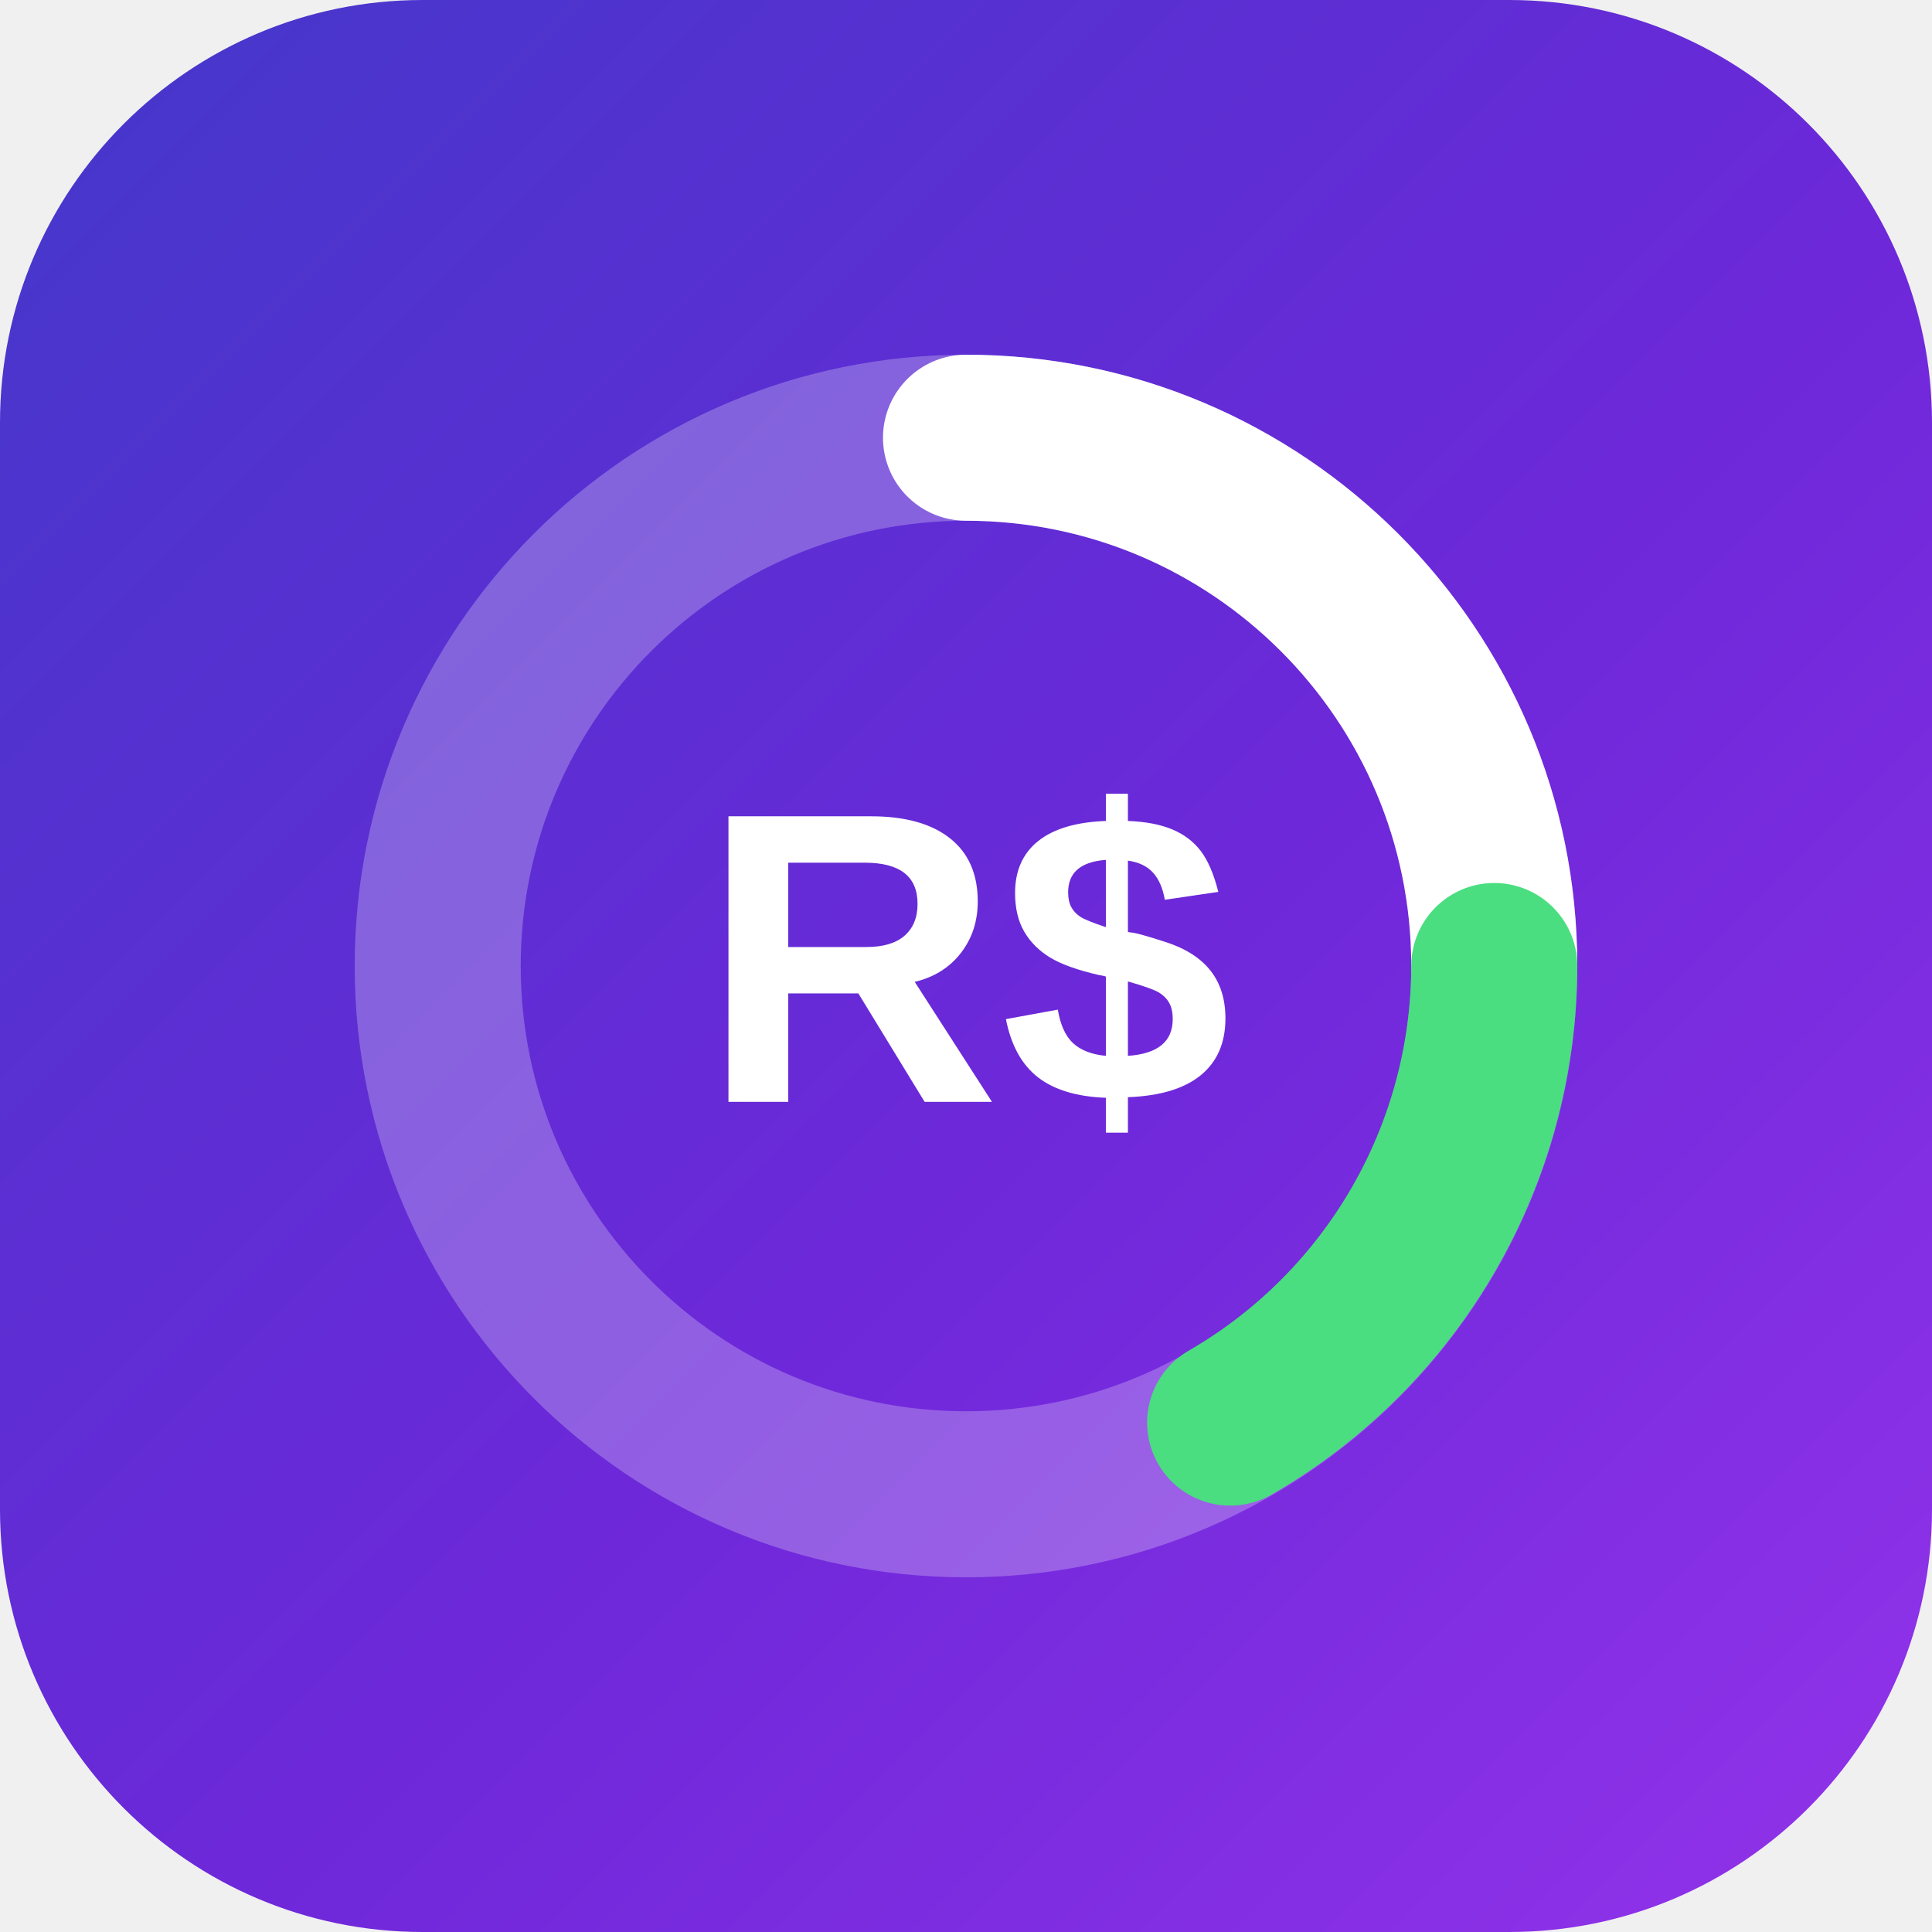
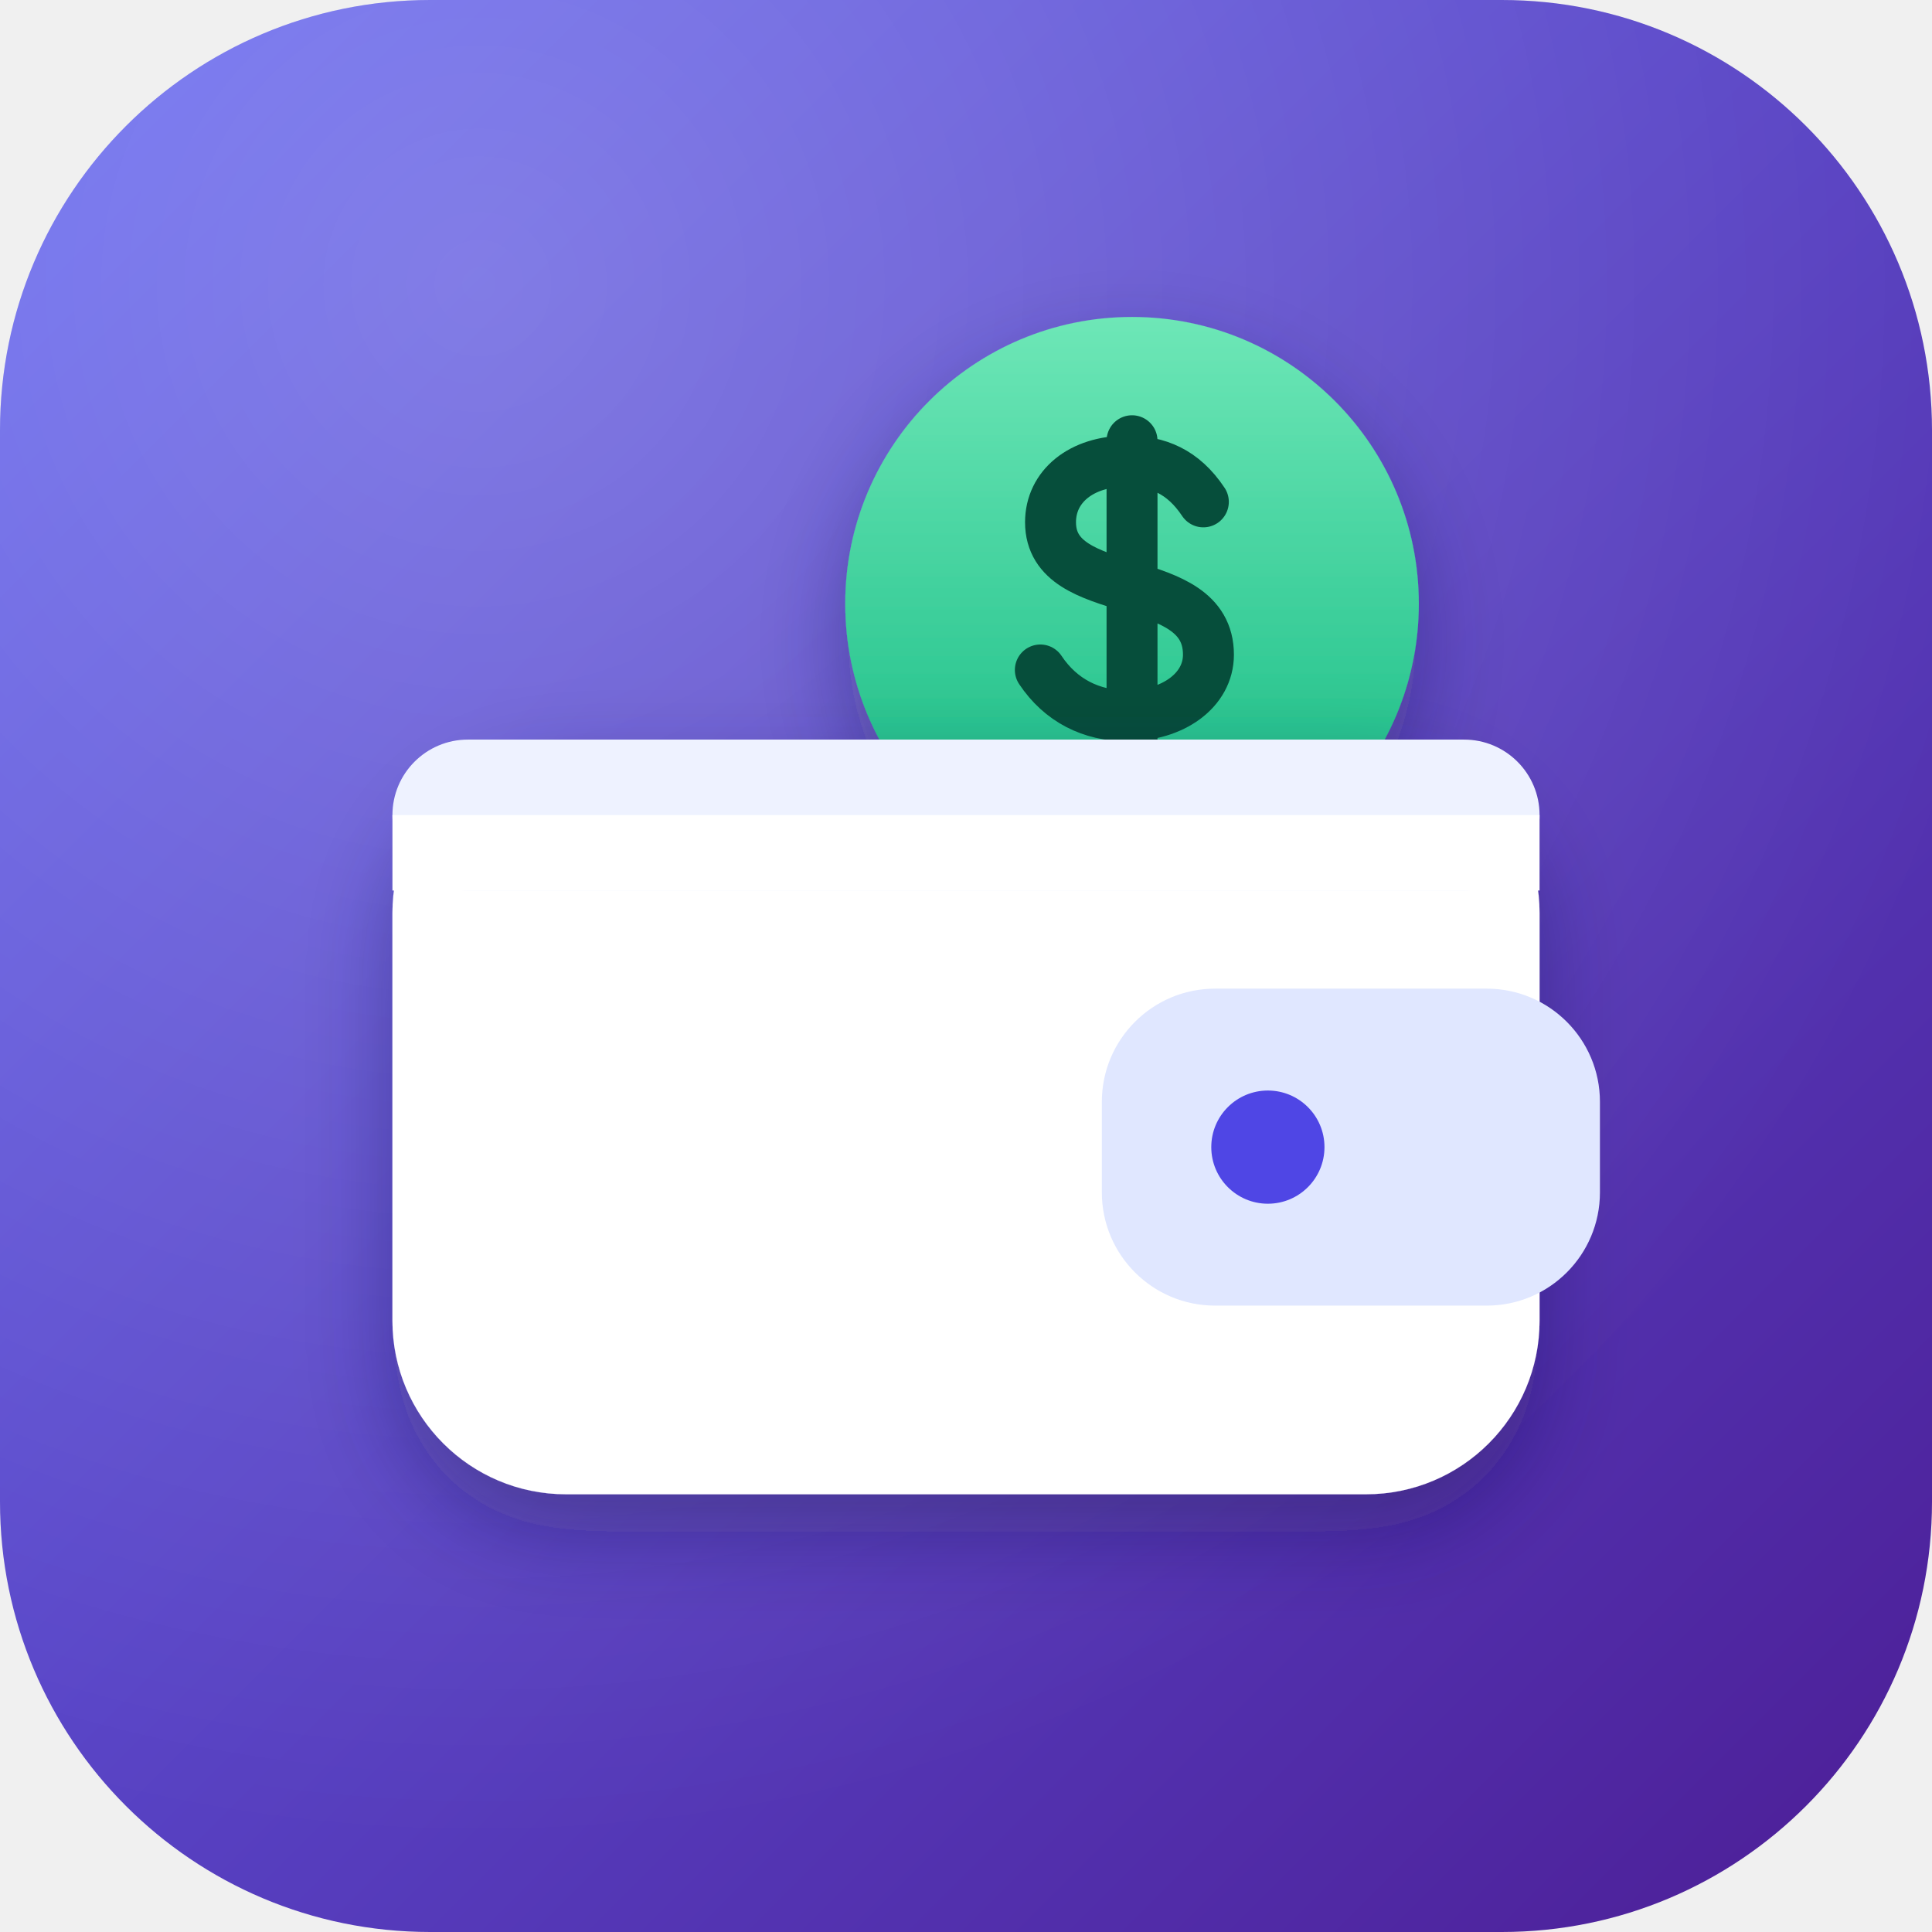
<svg xmlns="http://www.w3.org/2000/svg" viewBox="0 0 512 512">
  <defs>
-     <linearGradient id="g" x1="0" y1="0" x2="1" y2="1">
-       <stop offset="0" stop-color="#4338ca" />
-       <stop offset=".55" stop-color="#6d28d9" />
-       <stop offset="1" stop-color="#9333ea" />
+     <linearGradient id="bg" x1="0" y1="0" x2="1" y2="1">
+       <stop offset="0" stop-color="#6366f1" />
+       <stop offset="1" stop-color="#4c1d95" />
    </linearGradient>
+     <radialGradient id="hl" cx=".25" cy=".15" r=".8">
+       <stop offset="0" stop-color="#fff" stop-opacity=".22" />
+       <stop offset="1" stop-color="#fff" stop-opacity="0" />
+     </radialGradient>
+     <linearGradient id="coin" x1="0" y1="0" x2="0" y2="1">
+       <stop offset="0" stop-color="#6ee7b7" />
+       <stop offset="1" stop-color="#10b981" />
+     </linearGradient>
+     <filter id="sh" x="-20%" y="-20%" width="140%" height="150%">
+       <feDropShadow dx="0" dy="10" stdDeviation="12" flood-color="#1e1b4b" flood-opacity=".35" />
+     </filter>
  </defs>
-   <rect width="512" height="512" rx="112" fill="url(#g)" />
-   <circle cx="256" cy="256" r="140" fill="none" stroke="#fff" stroke-opacity=".25" stroke-width="44" />
-   <path d="M256 116a140 140 0 0 1 140 140" fill="none" stroke="#fff" stroke-width="44" stroke-linecap="round" />
-   <path d="M396 256a140 140 0 0 1-70 121" fill="none" stroke="#4ade80" stroke-width="44" stroke-linecap="round" />
-   <text x="256" y="292" font-family="Arial,Helvetica,sans-serif" font-size="110" font-weight="800" fill="#fff" text-anchor="middle">R$</text>
+   <rect width="512" height="512" rx="114" fill="url(#bg)" />
+   <rect width="512" height="512" rx="114" fill="url(#hl)" />
+   <g transform="translate(256 262) scale(1) translate(-256 -262)">
+     <circle cx="300" cy="160" r="76" fill="url(#coin)" filter="url(#sh)" />
+     <path transform="translate(300 160) scale(1.35) translate(-300 -168)" d="M300 136v64M314 148c-4-6-9-8-15-8-9 0-15 5-15 12 0 16 31 9 31 26 0 7-7 12-16 12-7 0-13-3-17-9" fill="none" stroke="#064e3b" stroke-width="10" stroke-linecap="round" stroke-linejoin="round" />
+     <rect x="104" y="196" width="304" height="200" rx="46" fill="#fff" filter="url(#sh)" />
+     <rect x="104" y="196" width="304" height="40" rx="20" fill="#eef2ff" />
+     <rect x="104" y="216" width="304" height="20" fill="#fff" />
+     <rect x="292" y="262" width="132" height="84" rx="30" fill="#e0e7ff" />
+     <circle cx="336" cy="304" r="15" fill="#4f46e5" />
+   </g>
</svg>
